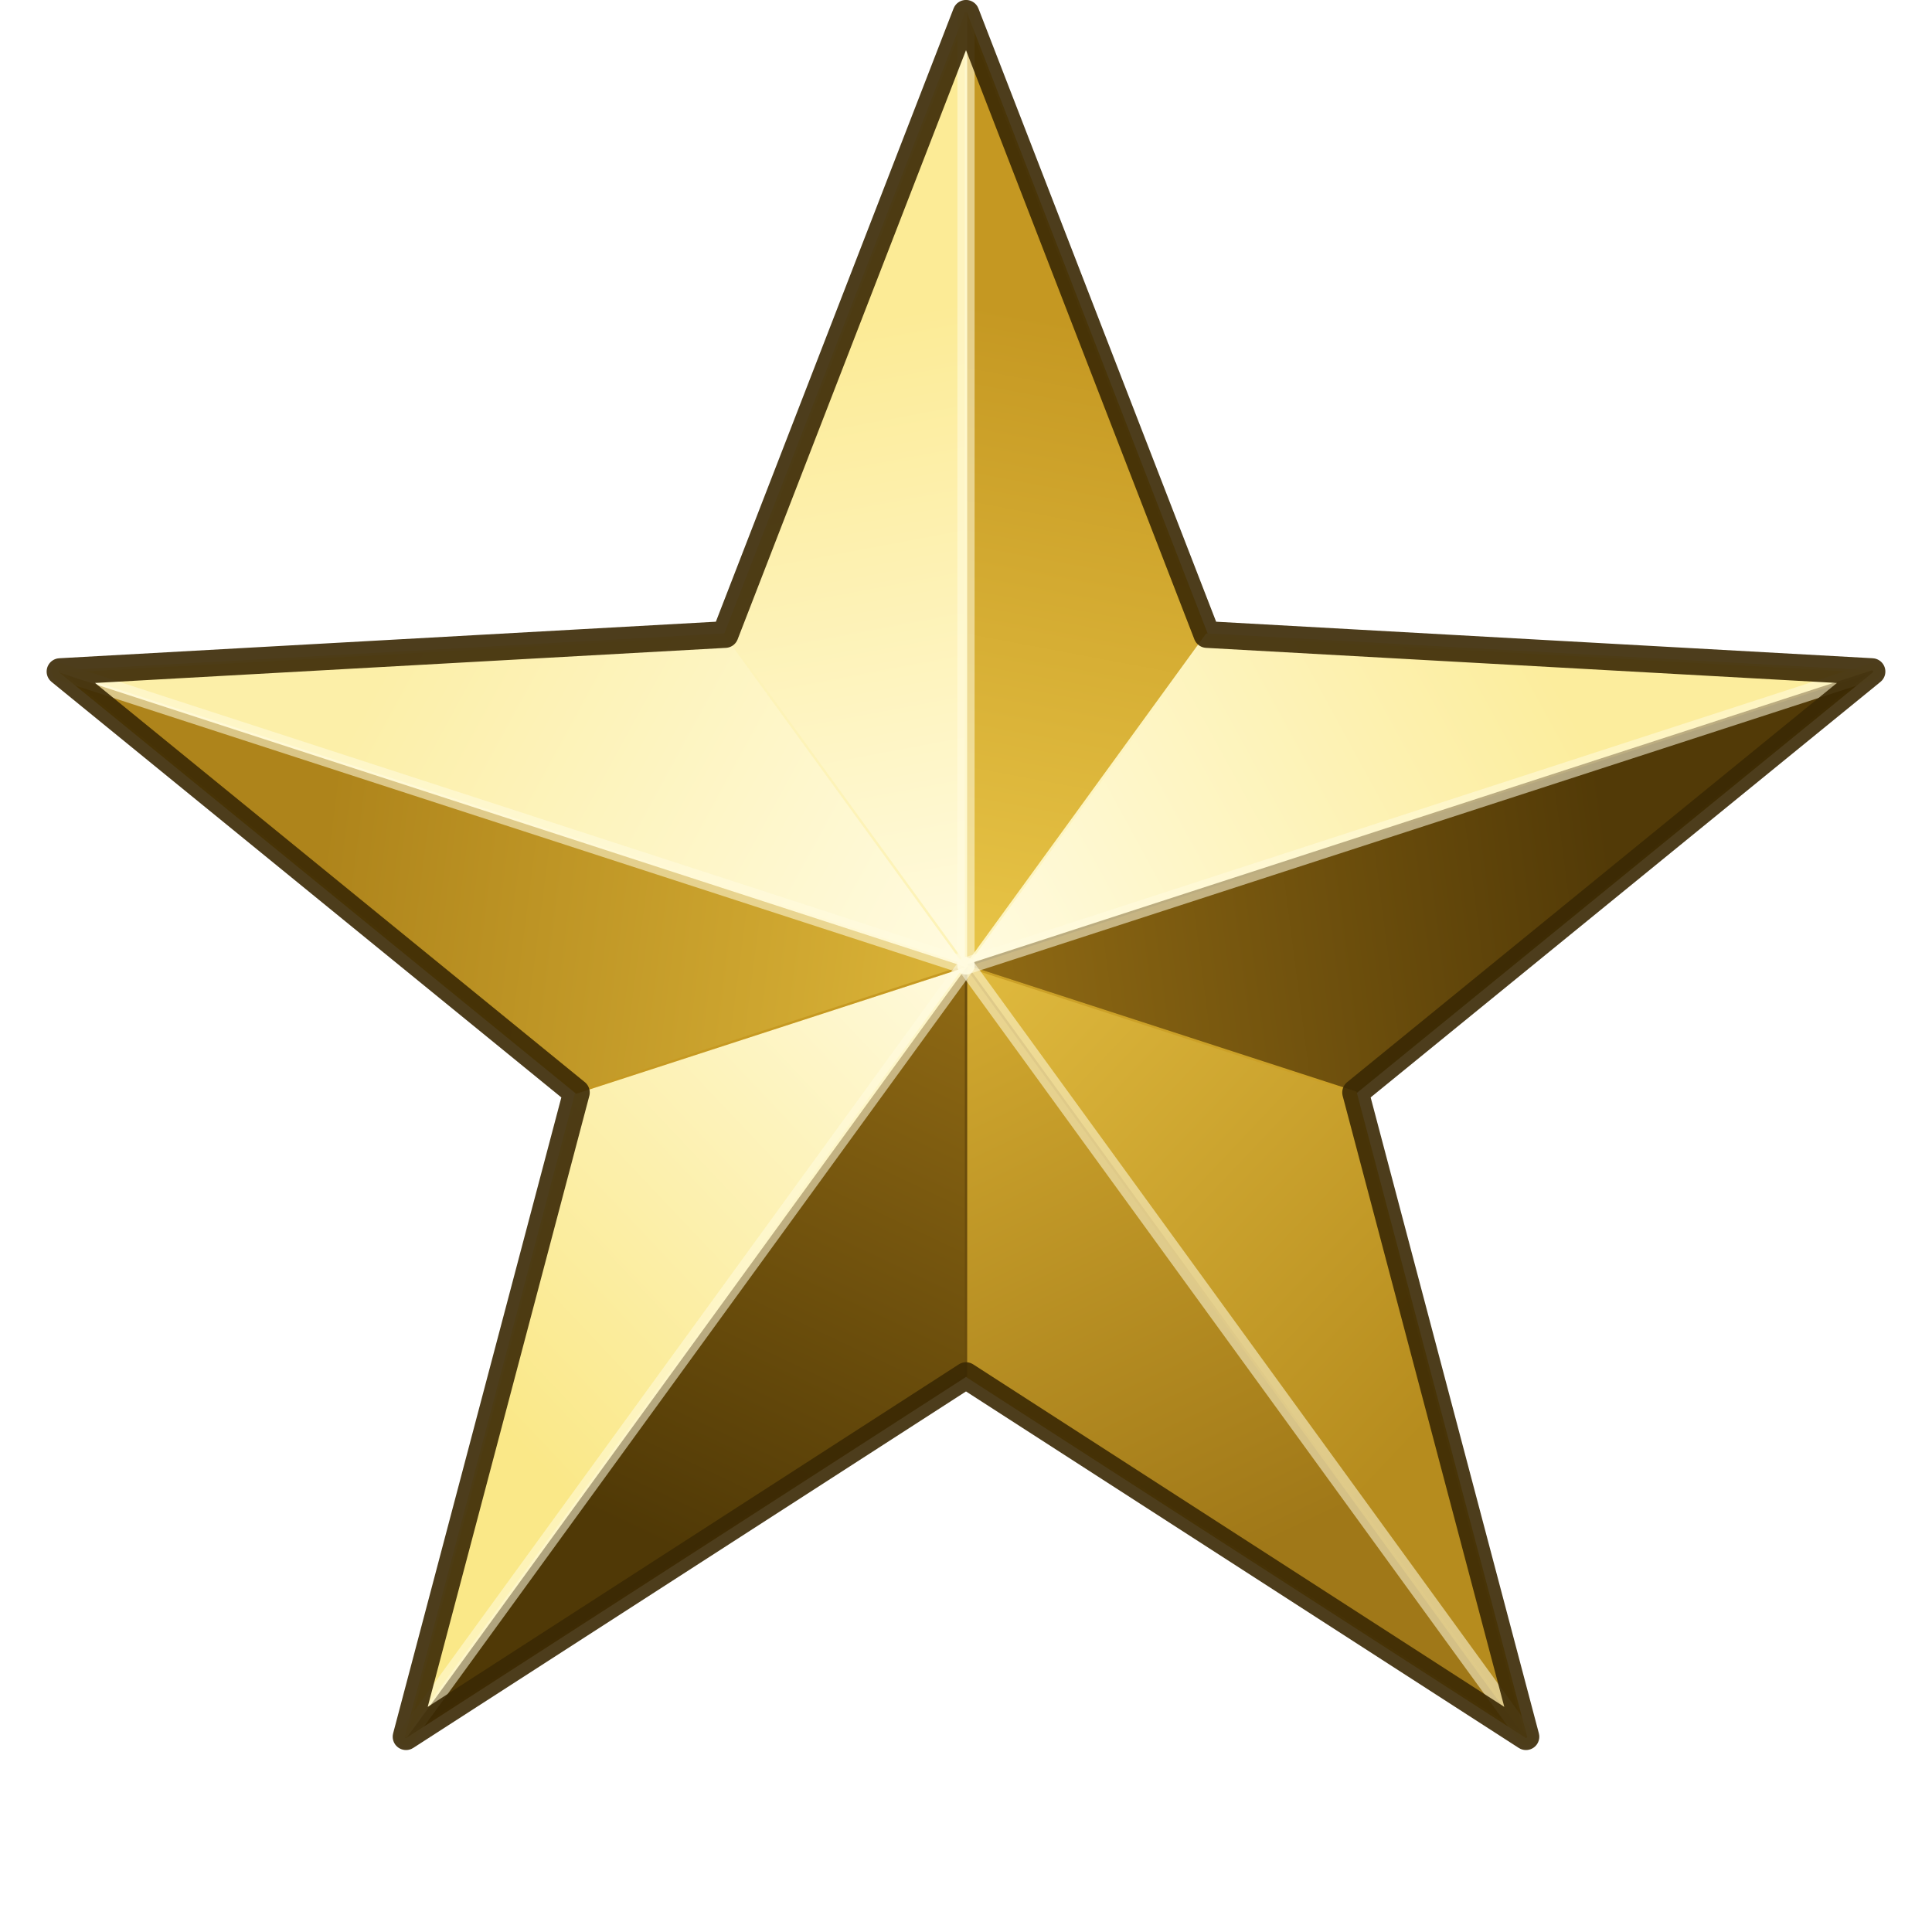
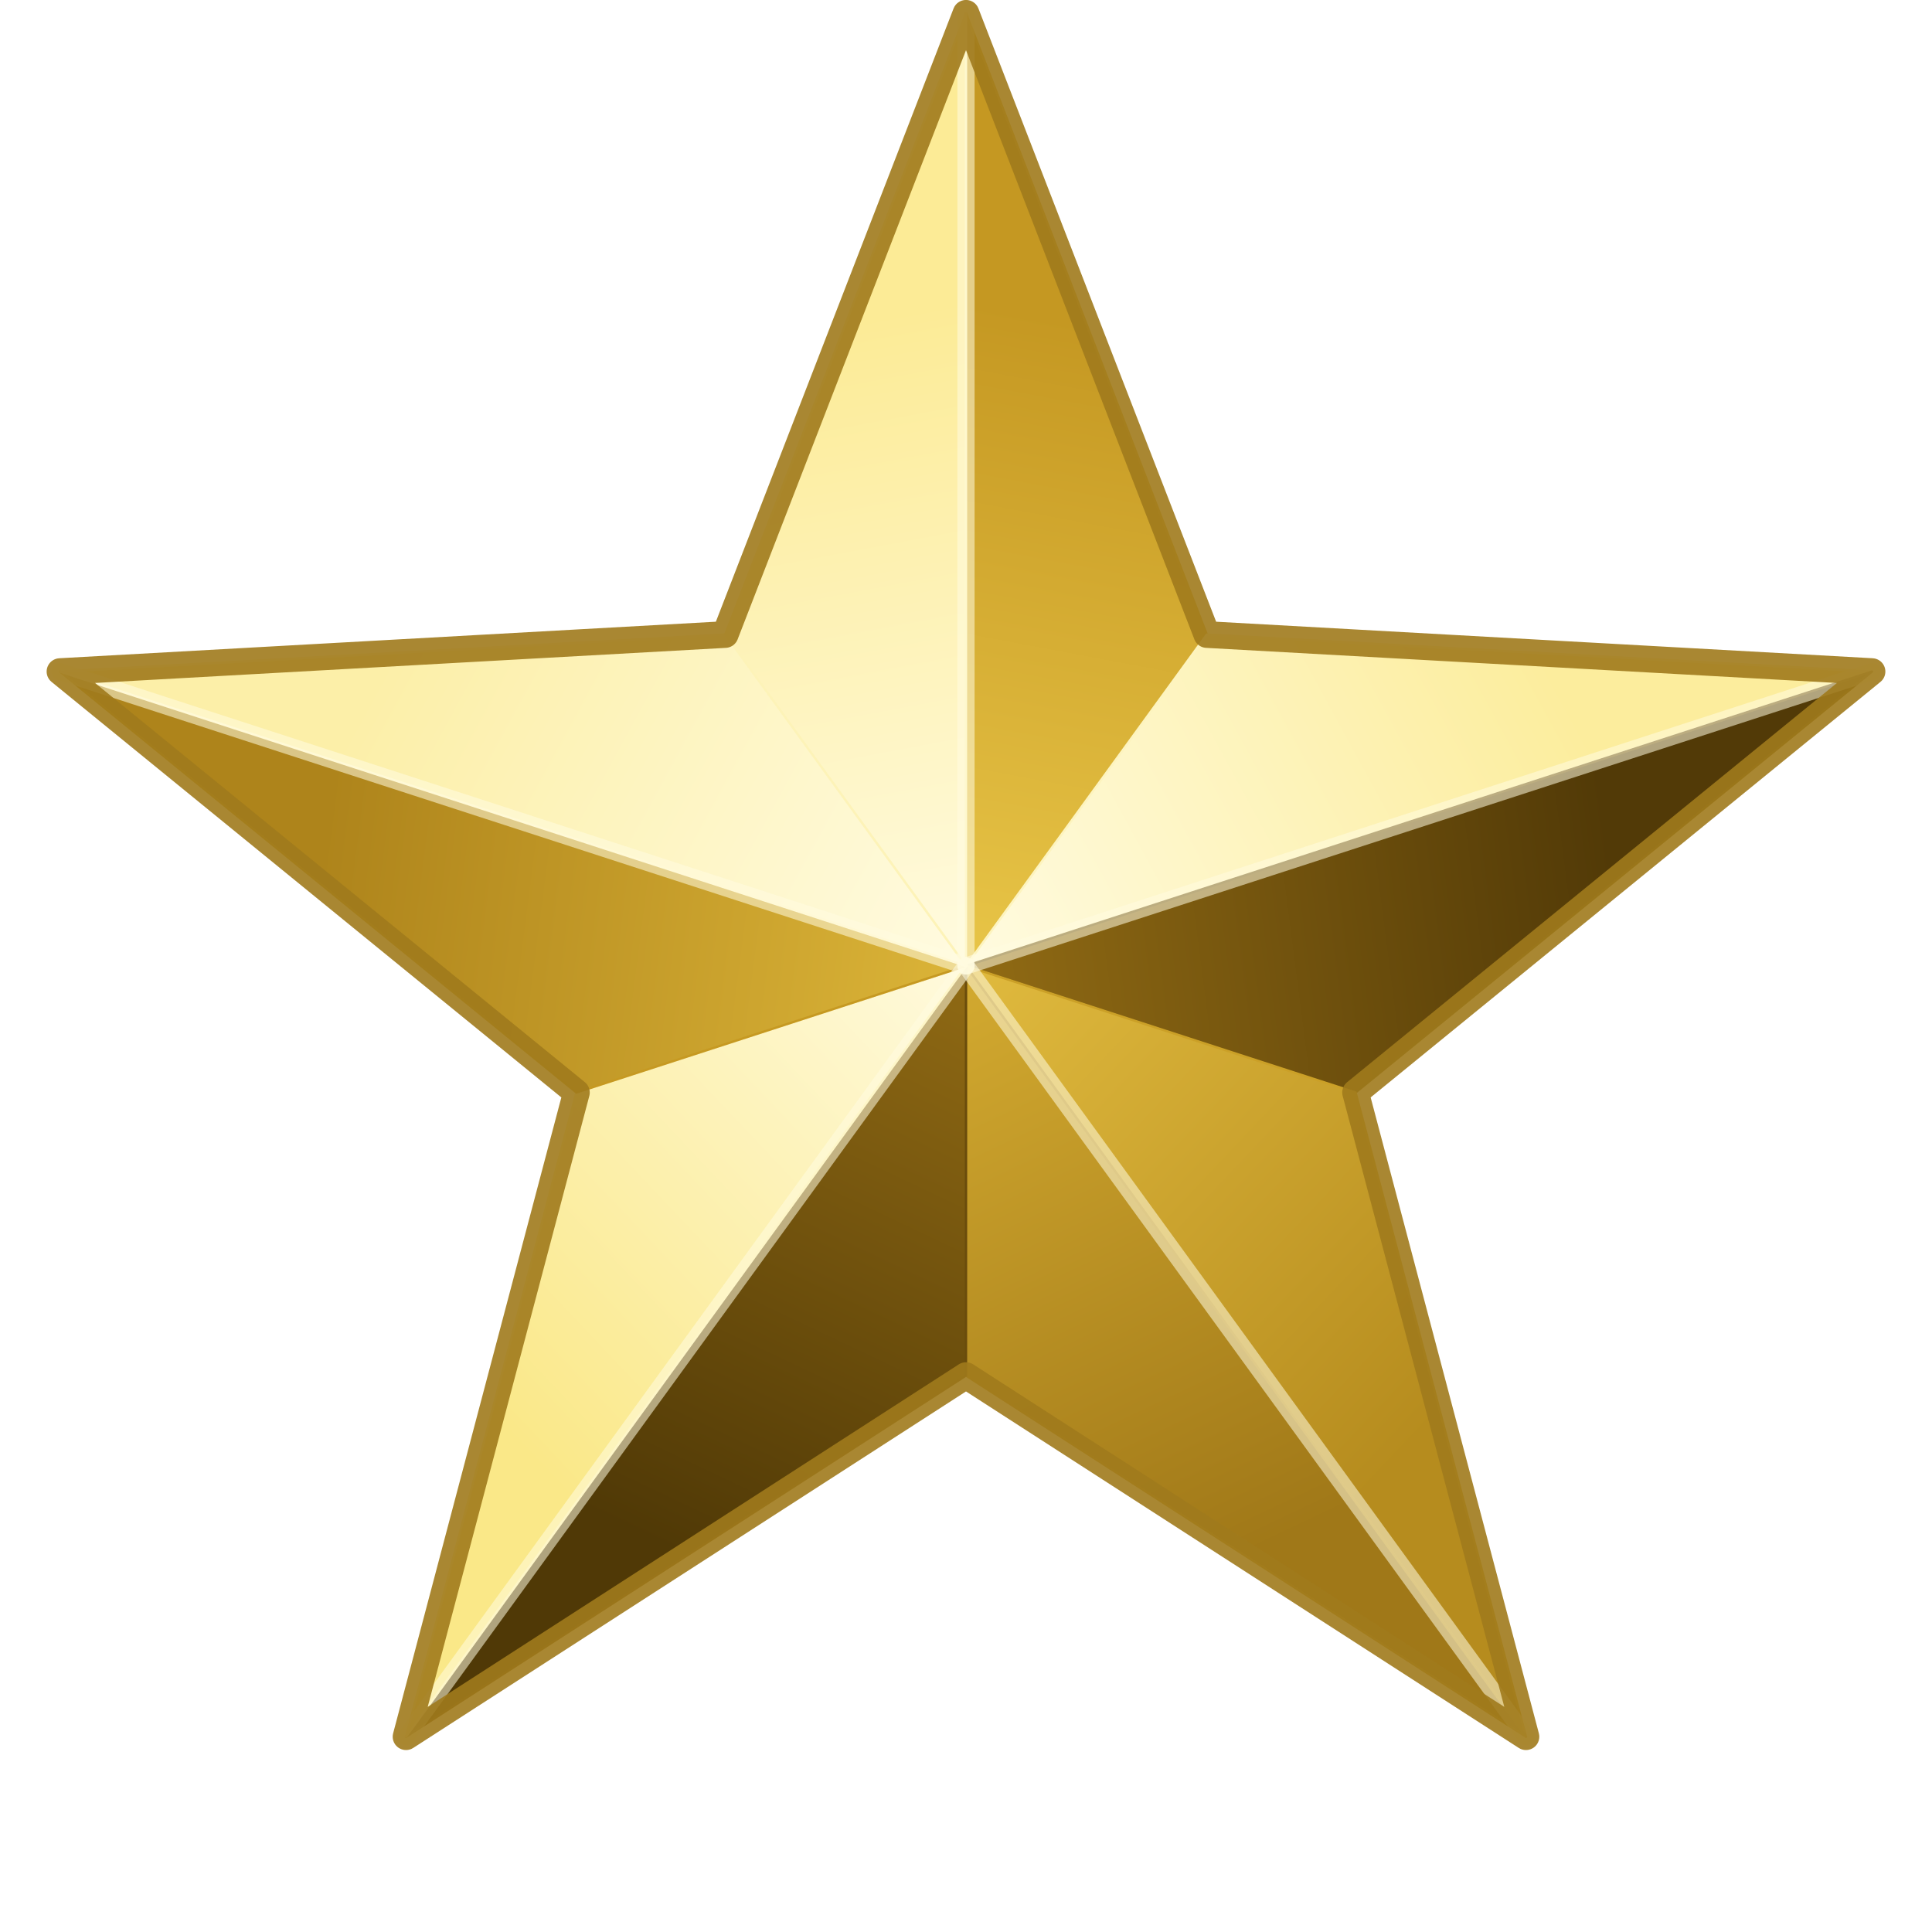
<svg xmlns="http://www.w3.org/2000/svg" width="250" height="250" viewBox="8.24 14.28 250 250">
  <defs>
    <linearGradient id="lg1" gradientUnits="userSpaceOnUse" x1="133.24" y1="139.27" x2="148.82" y2="56.19">
      <stop offset="0.000" stop-color="#e8c547" />
      <stop offset="1.000" stop-color="#c59822" />
    </linearGradient>
    <linearGradient id="lg2" gradientUnits="userSpaceOnUse" x1="133.24" y1="139.27" x2="207.44" y2="98.79">
      <stop offset="0.000" stop-color="#fffbe0" />
      <stop offset="1.000" stop-color="#fced9d" />
    </linearGradient>
    <linearGradient id="lg3" gradientUnits="userSpaceOnUse" x1="133.24" y1="139.27" x2="217.07" y2="128.42">
      <stop offset="0.000" stop-color="#916b14" />
      <stop offset="1.000" stop-color="#523a07" />
    </linearGradient>
    <linearGradient id="lg4" gradientUnits="userSpaceOnUse" x1="133.24" y1="139.27" x2="194.68" y2="197.33">
      <stop offset="0.000" stop-color="#e0ba3e" />
      <stop offset="1.000" stop-color="#b68c1e" />
    </linearGradient>
    <linearGradient id="lg5" gradientUnits="userSpaceOnUse" x1="133.24" y1="139.27" x2="169.47" y2="215.64">
      <stop offset="0.000" stop-color="#d3aa30" />
      <stop offset="1.000" stop-color="#a07818" />
    </linearGradient>
    <linearGradient id="lg6" gradientUnits="userSpaceOnUse" x1="133.24" y1="139.27" x2="97.01" y2="215.64">
      <stop offset="0.000" stop-color="#906a14" />
      <stop offset="1.000" stop-color="#503906" />
    </linearGradient>
    <linearGradient id="lg7" gradientUnits="userSpaceOnUse" x1="133.24" y1="139.27" x2="71.80" y2="197.33">
      <stop offset="0.000" stop-color="#fffadd" />
      <stop offset="1.000" stop-color="#fae888" />
    </linearGradient>
    <linearGradient id="lg8" gradientUnits="userSpaceOnUse" x1="133.24" y1="139.27" x2="49.41" y2="128.42">
      <stop offset="0.000" stop-color="#dbb438" />
      <stop offset="1.000" stop-color="#ae841b" />
    </linearGradient>
    <linearGradient id="lg9" gradientUnits="userSpaceOnUse" x1="133.24" y1="139.27" x2="59.04" y2="98.79">
      <stop offset="0.000" stop-color="#fffbe0" />
      <stop offset="1.000" stop-color="#fcefa8" />
    </linearGradient>
    <linearGradient id="lg10" gradientUnits="userSpaceOnUse" x1="133.24" y1="139.27" x2="117.66" y2="56.19">
      <stop offset="0.000" stop-color="#fffbe0" />
      <stop offset="1.000" stop-color="#fceb96" />
    </linearGradient>
  </defs>
  <polygon points="133.24,16.00 164.40,96.39 250.48,101.18 183.65,155.65 205.70,239.01 133.24,192.28 60.78,239.01 82.83,155.65 16.00,101.18 102.08,96.39" fill="#d0a52c" />
  <polygon points="133.24,139.27 133.24,16.00 164.40,96.39" fill="url(#lg1)" stroke="#d4aa30" stroke-width="0.3" stroke-linejoin="round" />
  <polygon points="133.24,139.27 164.40,96.39 250.48,101.18" fill="url(#lg2)" stroke="#fdf4bf" stroke-width="0.3" stroke-linejoin="round" />
  <polygon points="133.24,139.27 250.48,101.18 183.65,155.65" fill="url(#lg3)" stroke="#6b4e0c" stroke-width="0.3" stroke-linejoin="round" />
  <polygon points="133.24,139.27 183.65,155.65 205.70,239.01" fill="url(#lg4)" stroke="#cba027" stroke-width="0.3" stroke-linejoin="round" />
  <polygon points="133.24,139.27 205.70,239.01 133.24,192.28" fill="url(#lg5)" stroke="#b88d1e" stroke-width="0.3" stroke-linejoin="round" />
  <polygon points="133.24,139.27 133.24,192.28 60.78,239.01" fill="url(#lg6)" stroke="#6a4c0c" stroke-width="0.3" stroke-linejoin="round" />
  <polygon points="133.24,139.27 60.78,239.01 82.83,155.65" fill="url(#lg7)" stroke="#fcf0aa" stroke-width="0.3" stroke-linejoin="round" />
  <polygon points="133.24,139.27 82.83,155.65 16.00,101.18" fill="url(#lg8)" stroke="#c69922" stroke-width="0.3" stroke-linejoin="round" />
  <polygon points="133.24,139.27 16.00,101.18 102.08,96.39" fill="url(#lg9)" stroke="#fef6ca" stroke-width="0.3" stroke-linejoin="round" />
  <polygon points="133.24,139.27 102.08,96.39 133.24,16.00" fill="url(#lg10)" stroke="#fdf3b8" stroke-width="0.3" stroke-linejoin="round" />
  <line x1="133.24" y1="139.27" x2="133.24" y2="16.00" stroke="#fffbe0" stroke-width="2.22" stroke-opacity="0.55" stroke-linecap="round" />
  <line x1="133.24" y1="139.27" x2="250.48" y2="101.18" stroke="#fffbe0" stroke-width="2.22" stroke-opacity="0.55" stroke-linecap="round" />
  <line x1="133.24" y1="139.27" x2="205.70" y2="239.01" stroke="#fffbe0" stroke-width="2.22" stroke-opacity="0.55" stroke-linecap="round" />
  <line x1="133.24" y1="139.27" x2="60.78" y2="239.01" stroke="#fffbe0" stroke-width="2.22" stroke-opacity="0.55" stroke-linecap="round" />
  <line x1="133.24" y1="139.27" x2="16.00" y2="101.18" stroke="#fffbe0" stroke-width="2.22" stroke-opacity="0.55" stroke-linecap="round" />
-   <polygon points="133.24,16.00 164.40,96.39 250.48,101.18 183.65,155.65 205.70,239.01 133.24,192.28 60.78,239.01 82.83,155.65 16.00,101.18 102.08,96.39" fill="none" stroke="#3a2804" stroke-width="3.45" stroke-linejoin="round" stroke-opacity="0.9" />
+   <polygon points="133.24,16.00 164.40,96.39 250.48,101.18 183.65,155.65 205.70,239.01 133.24,192.28 60.78,239.01 82.83,155.65 16.00,101.18 102.08,96.39" fill="none" stroke="#a07a1c" stroke-width="3.45" stroke-linejoin="round" stroke-opacity="0.9" />
</svg>
